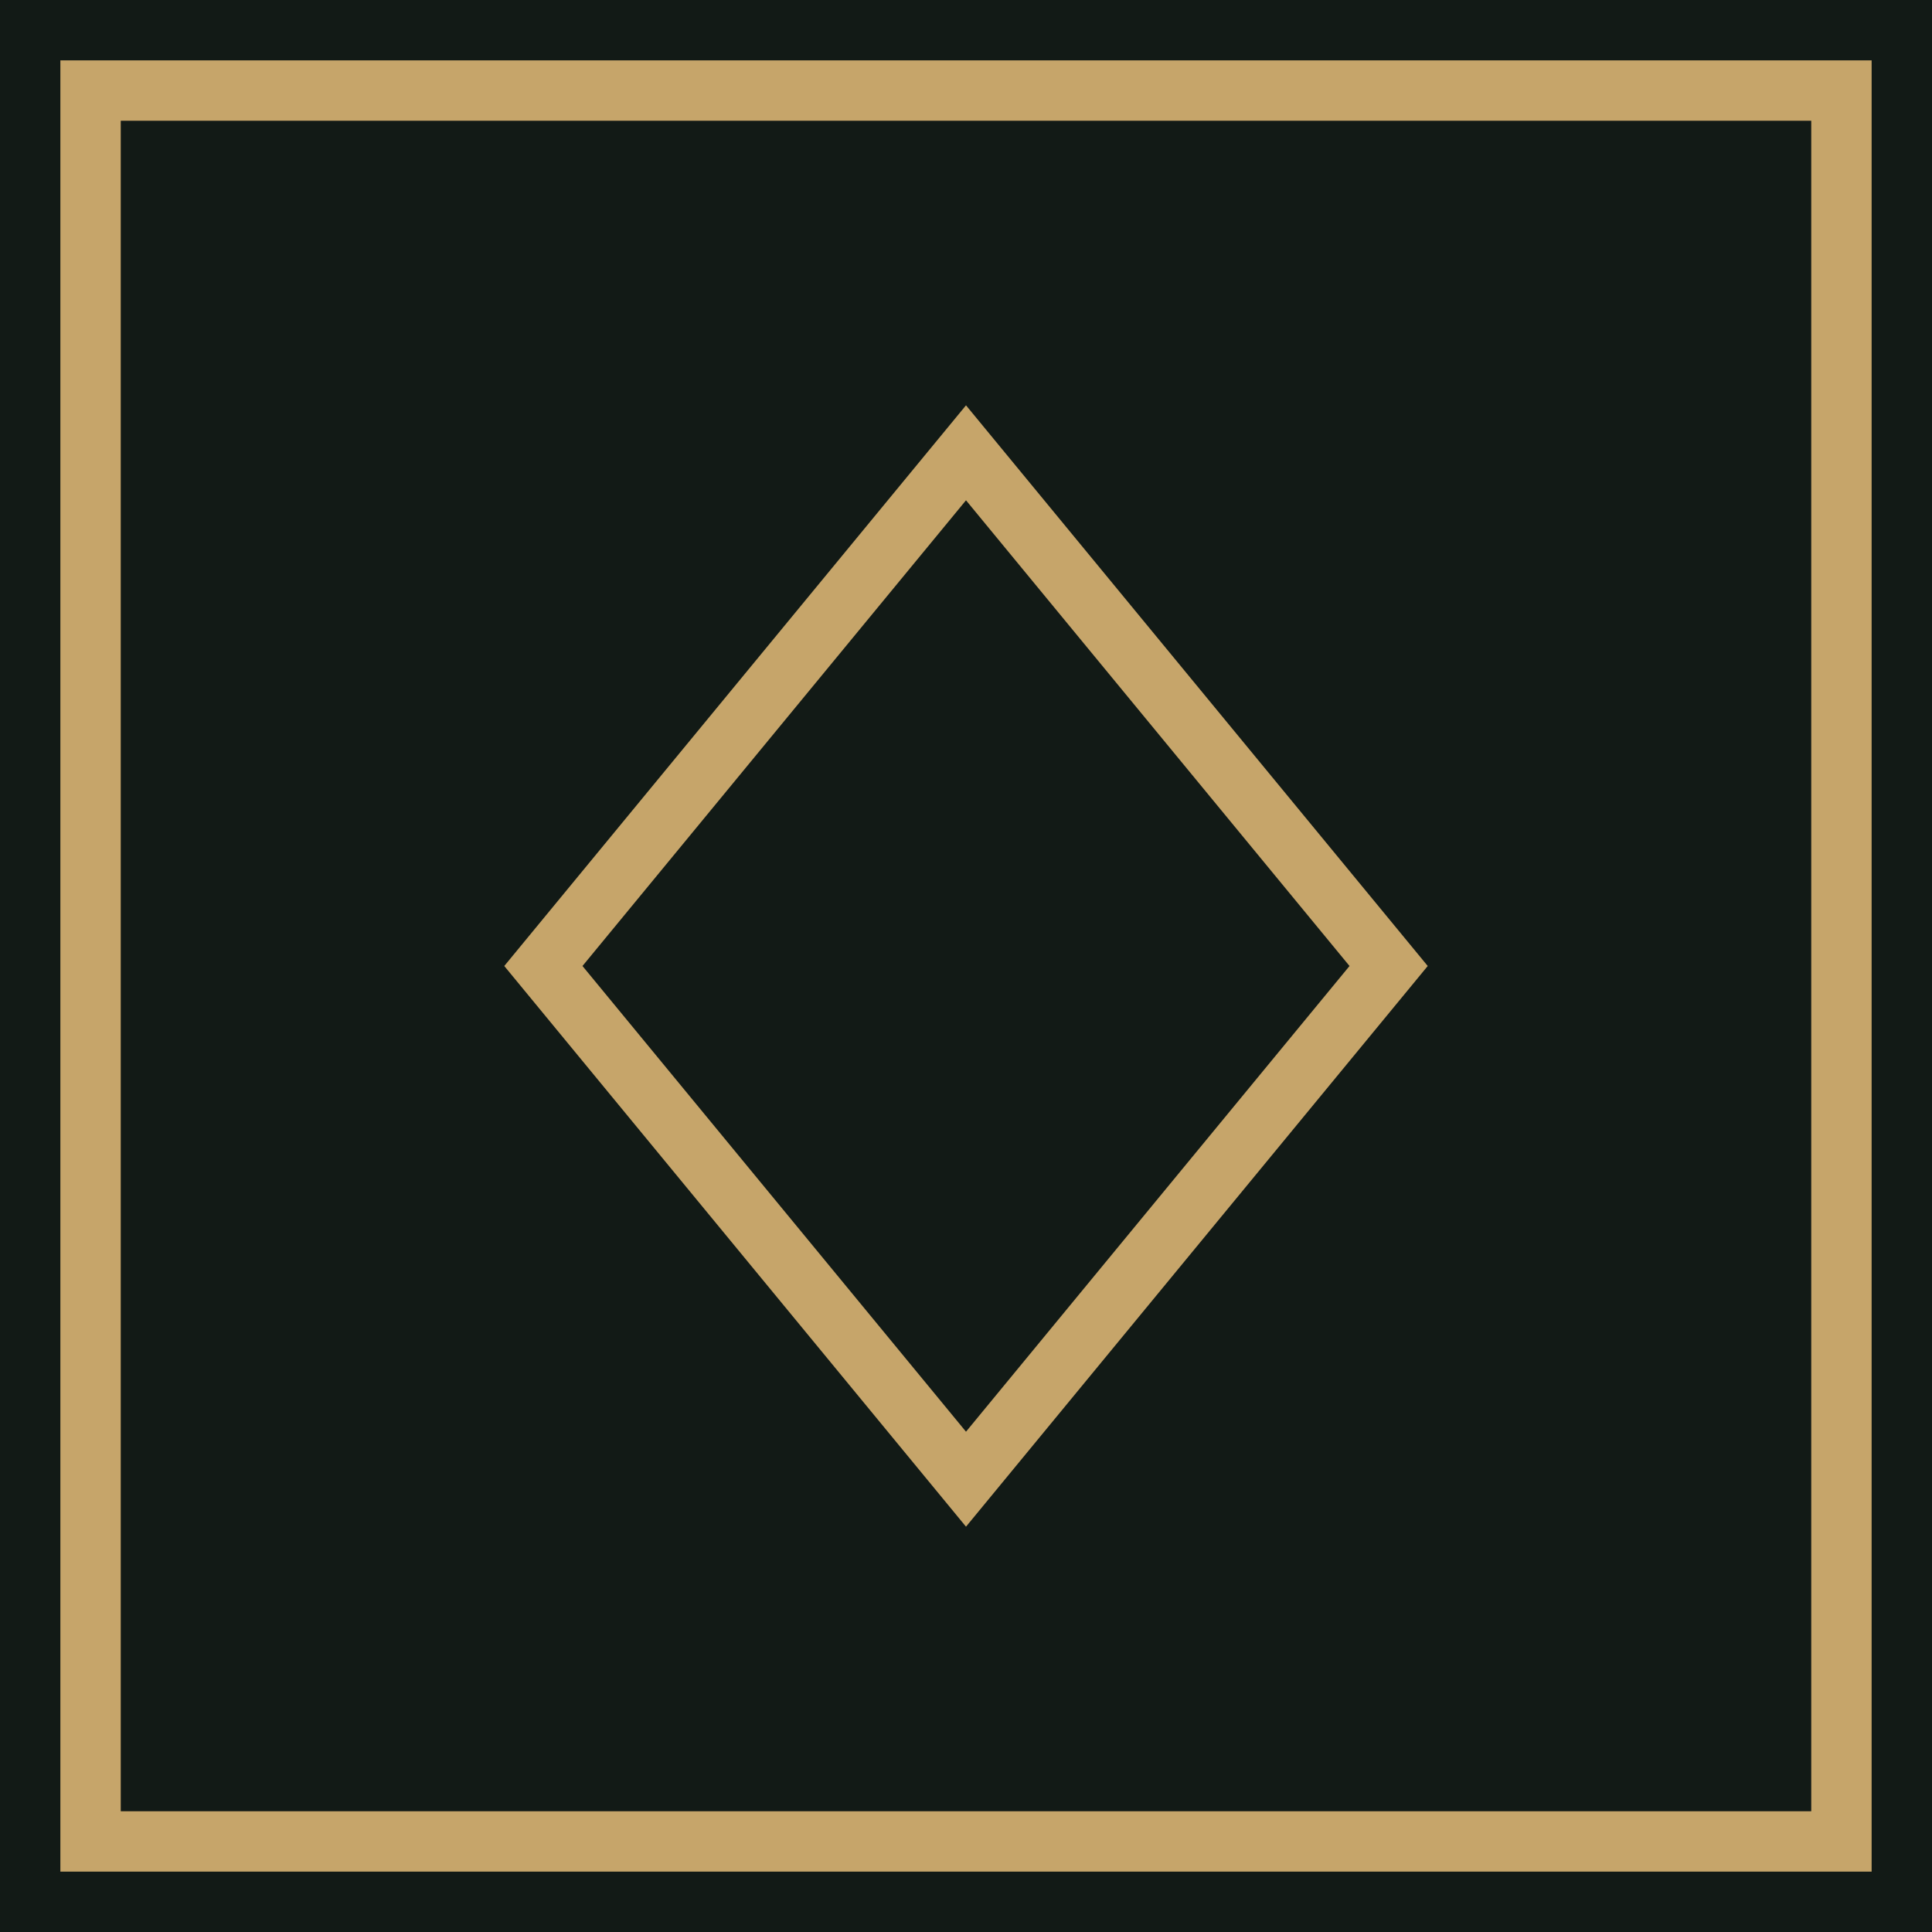
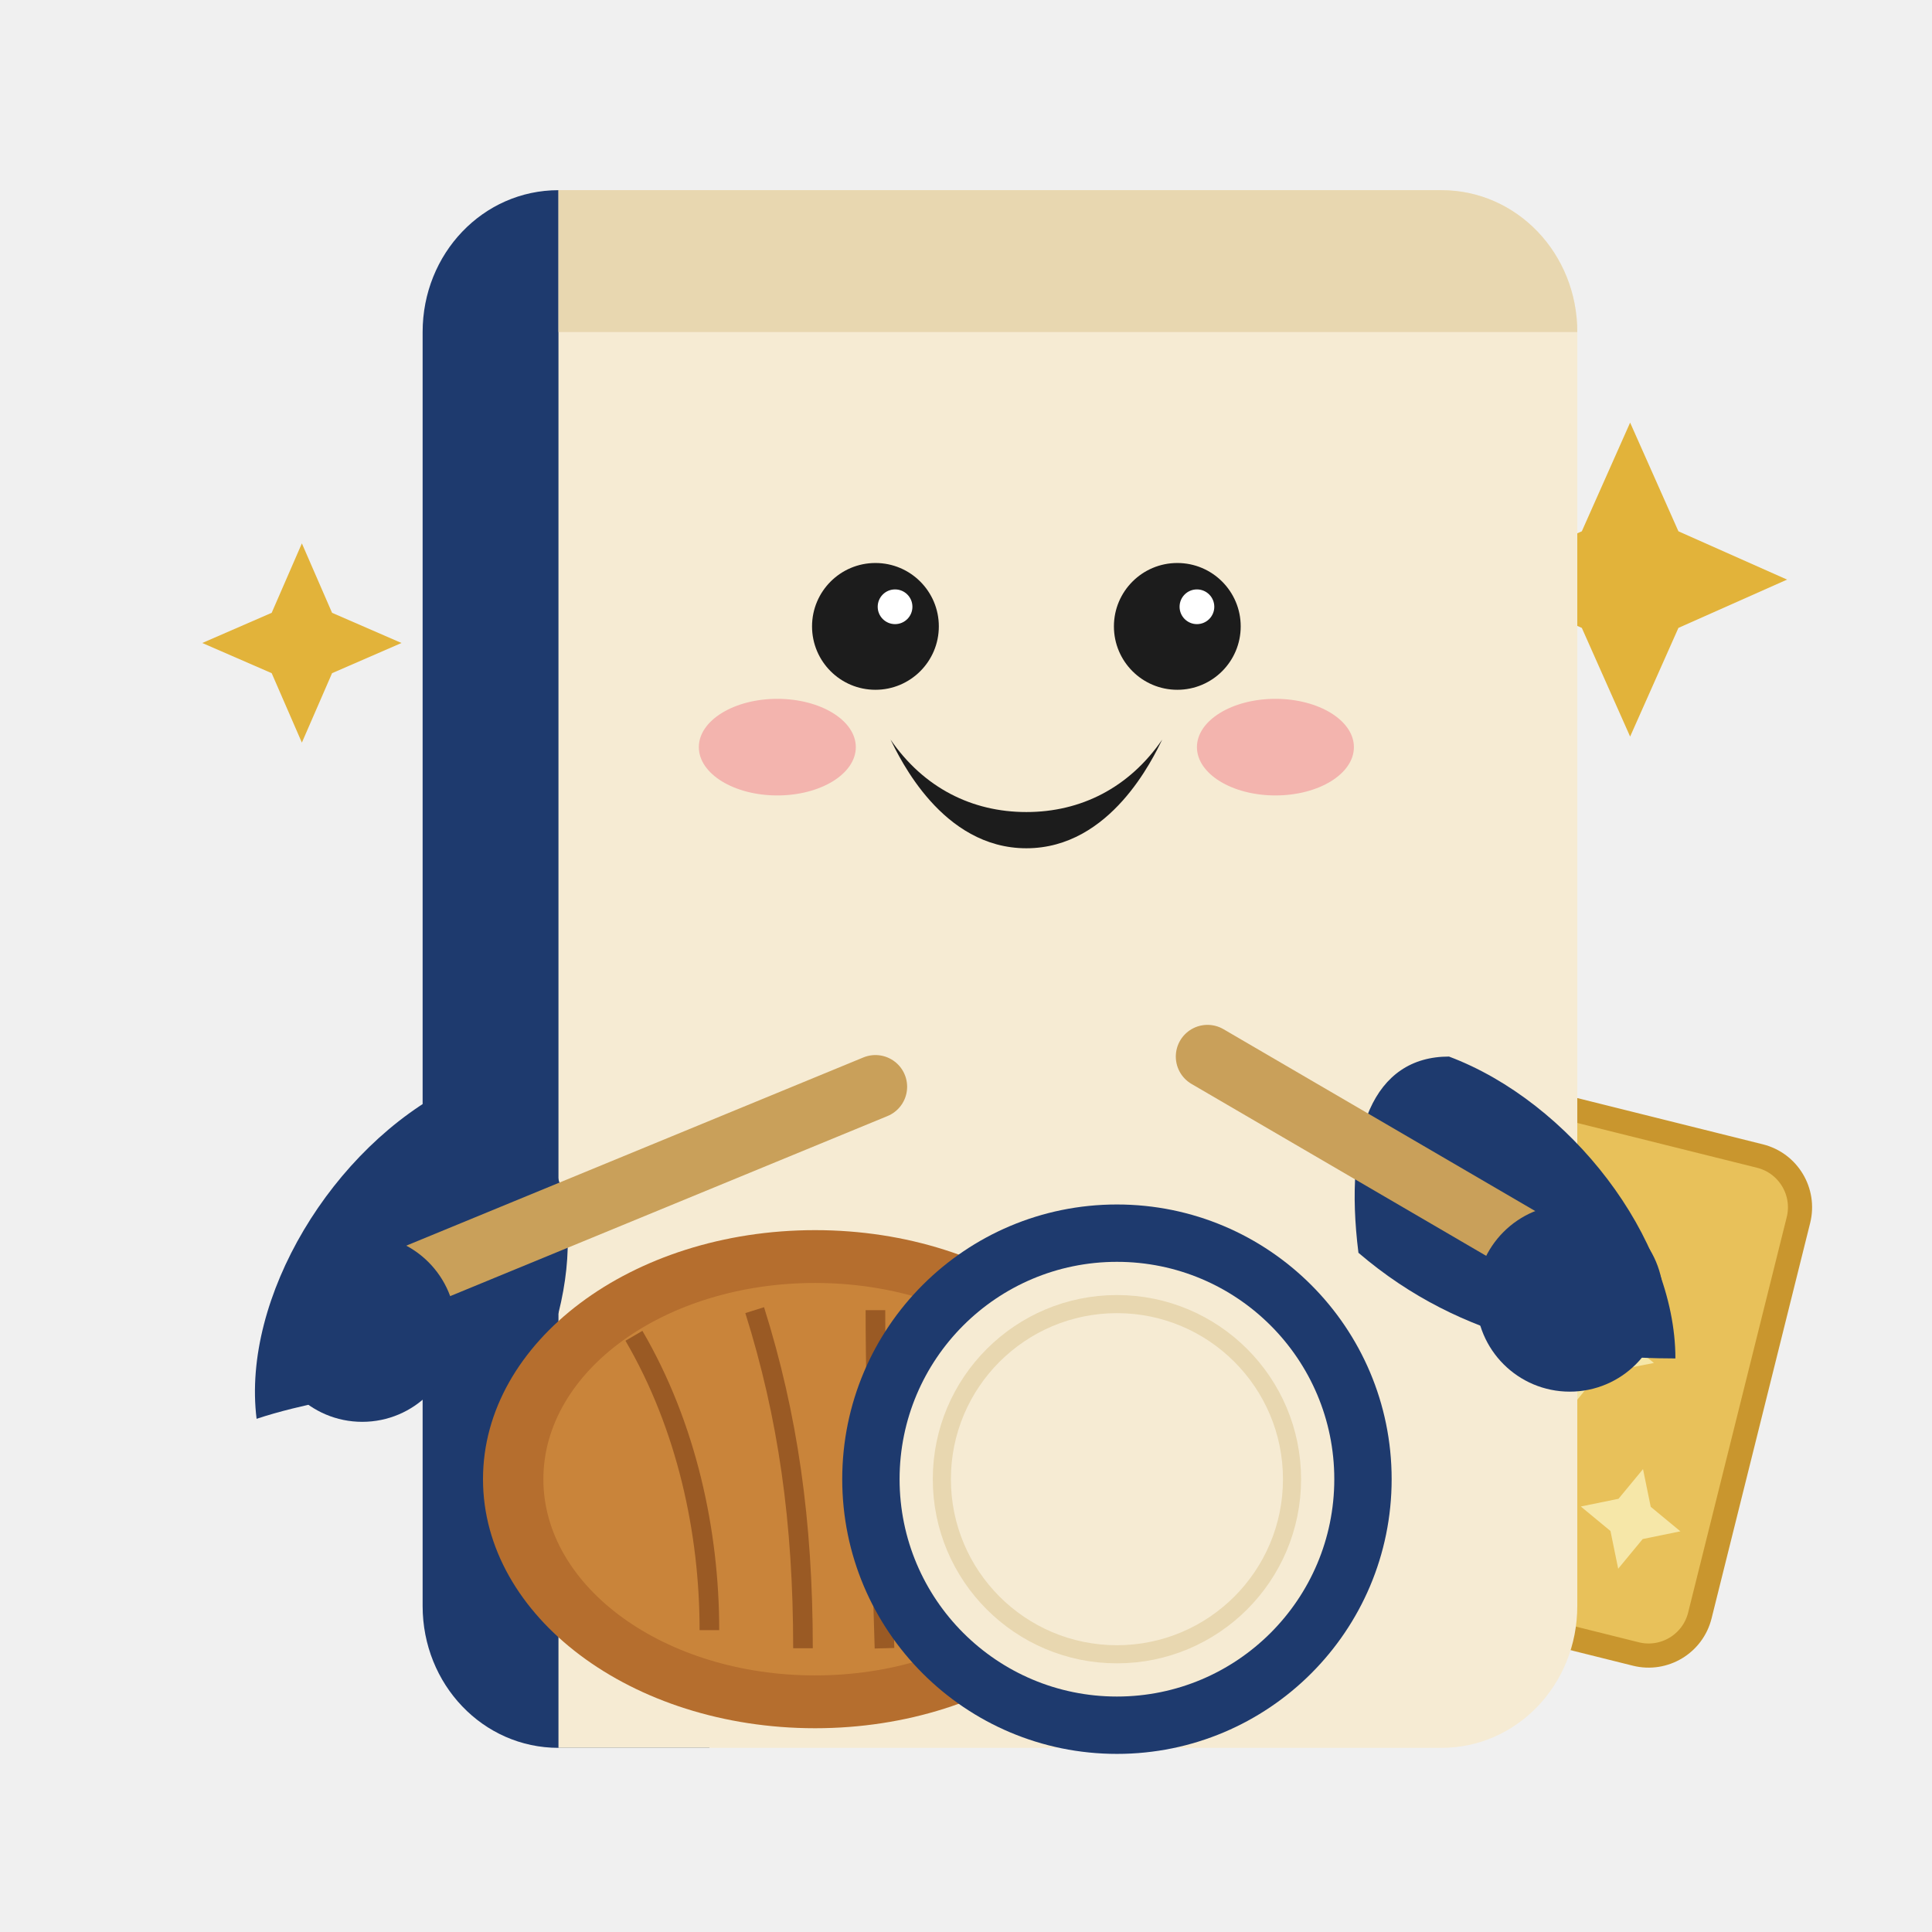
- <svg xmlns="http://www.w3.org/2000/svg" viewBox="0 0 32 32">
-   <rect width="32" height="32" fill="#121a16" />
-   <rect x="1.5" y="1.5" width="29" height="29" fill="none" stroke="#c6a56a" stroke-width="1" />
-   <path d="M16 7.5 23 16 16 24.5 9 16Z" fill="none" stroke="#c6a56a" stroke-width="1" />
+ <svg xmlns="http://www.w3.org/2000/svg" viewBox="0 0 128 128" role="img" aria-label="포카북">
+   <path fill="#E2B33A" d="M108 28l3.2 7.2 7.2 3.2-7.2 3.2-3.2 7.2-3.2-7.2-7.2-3.2 7.2-3.2z" />
+   <path fill="#E2B33A" d="M20 36l2 4.6 4.6 2-4.6 2-2 4.6-2-4.6-4.6-2 4.6-2z" />
+   <g transform="rotate(14 104 92)">
+     <rect x="92" y="74" width="24" height="34" rx="3.5" fill="#E8C15A" stroke="#C9962E" stroke-width="1.6" />
+     <path fill="#F6E7A8" d="M104 84l1.6 3.4 3.4 1.6-3.4 1.6-1.6 3.4-1.6-3.4-3.4-1.6 3.4-1.6z" />
+     <path fill="#F6E7A8" d="M110 96l1.1 2.3 2.3 1.1-2.3 1.1-1.1 2.3-1.1-2.3-2.3-1.1 2.3-1.1z" />
+   </g>
+   <path d="M28 22c0-5.2 4-9.4 9-9.4h10v103.2H37c-5 0-9-4.2-9-9.4V22z" fill="#1E3A6E" />
+   <path d="M37 12.6h58.5c5 0 9 4.2 9 9.4v84.4c0 5.2-4 9.4-9 9.4H37V12.6z" fill="#F6EBD3" />
+   <path d="M37 12.6h58.5c5 0 9 4.2 9 9.4H37V12.6z" fill="#E8D7B0" />
+   <circle cx="58" cy="41.5" r="4.2" fill="#1C1C1C" />
+   <circle cx="78" cy="41.5" r="4.2" fill="#1C1C1C" />
+   <circle cx="59.3" cy="40.2" r="1.15" fill="#FFF" />
+   <circle cx="79.3" cy="40.2" r="1.15" fill="#FFF" />
+   <ellipse cx="51.5" cy="49.5" rx="5.2" ry="3.2" fill="#F3B4AE" />
+   <ellipse cx="84.5" cy="49.5" rx="5.2" ry="3.2" fill="#F3B4AE" />
+   <path fill="#1C1C1C" d="M59 49c.6 1.2 3.4 7.2 9 7.2s8.4-6 9-7.2c-2.2 3.2-5.4 4.8-9 4.8s-6.8-1.6-9-4.8z" />
+   <ellipse cx="54" cy="98" rx="22" ry="16.5" fill="#B56E2E" />
+   <ellipse cx="54" cy="98" rx="18" ry="13" fill="#C9843A" />
+   <path stroke="#9A5A24" stroke-width="1.3" fill="none" d="M42 88.5c3.5 6 5 13 5 19.5" />
+   <path stroke="#9A5A24" stroke-width="1.3" fill="none" d="M50 86.8c2.2 7 3.2 14 3.2 22.4" />
+   <path stroke="#9A5A24" stroke-width="1.3" fill="none" d="M58 86.8c0 7.5.4 15 .6 22.4" />
+   <circle cx="74" cy="98" r="18.2" fill="#1E3A6E" />
+   <circle cx="74" cy="98" r="14.4" fill="#F6EBD3" />
+   <circle cx="74" cy="98" r="11.6" fill="none" stroke="#E8D7B0" stroke-width="1.2" />
+   <path d="M30 72c-8 4-14 14-13 22 6-2 14-2 20-7 2-8-1-14-7-15z" fill="#1E3A6E" />
+   <line x1="24" y1="86" x2="58" y2="72" stroke="#C9A05A" stroke-width="4.2" stroke-linecap="round" />
+   <circle cx="24" cy="88" r="6.2" fill="#1E3A6E" />
+   <path d="M96 70c8 3 15 12 15 20-6 0-14-1-21-7-1-8 1-13 6-13z" fill="#1E3A6E" />
+   <line x1="104" y1="84" x2="80" y2="70" stroke="#C9A05A" stroke-width="4.2" stroke-linecap="round" />
+   <circle cx="104" cy="86" r="6.2" fill="#1E3A6E" />
</svg>
